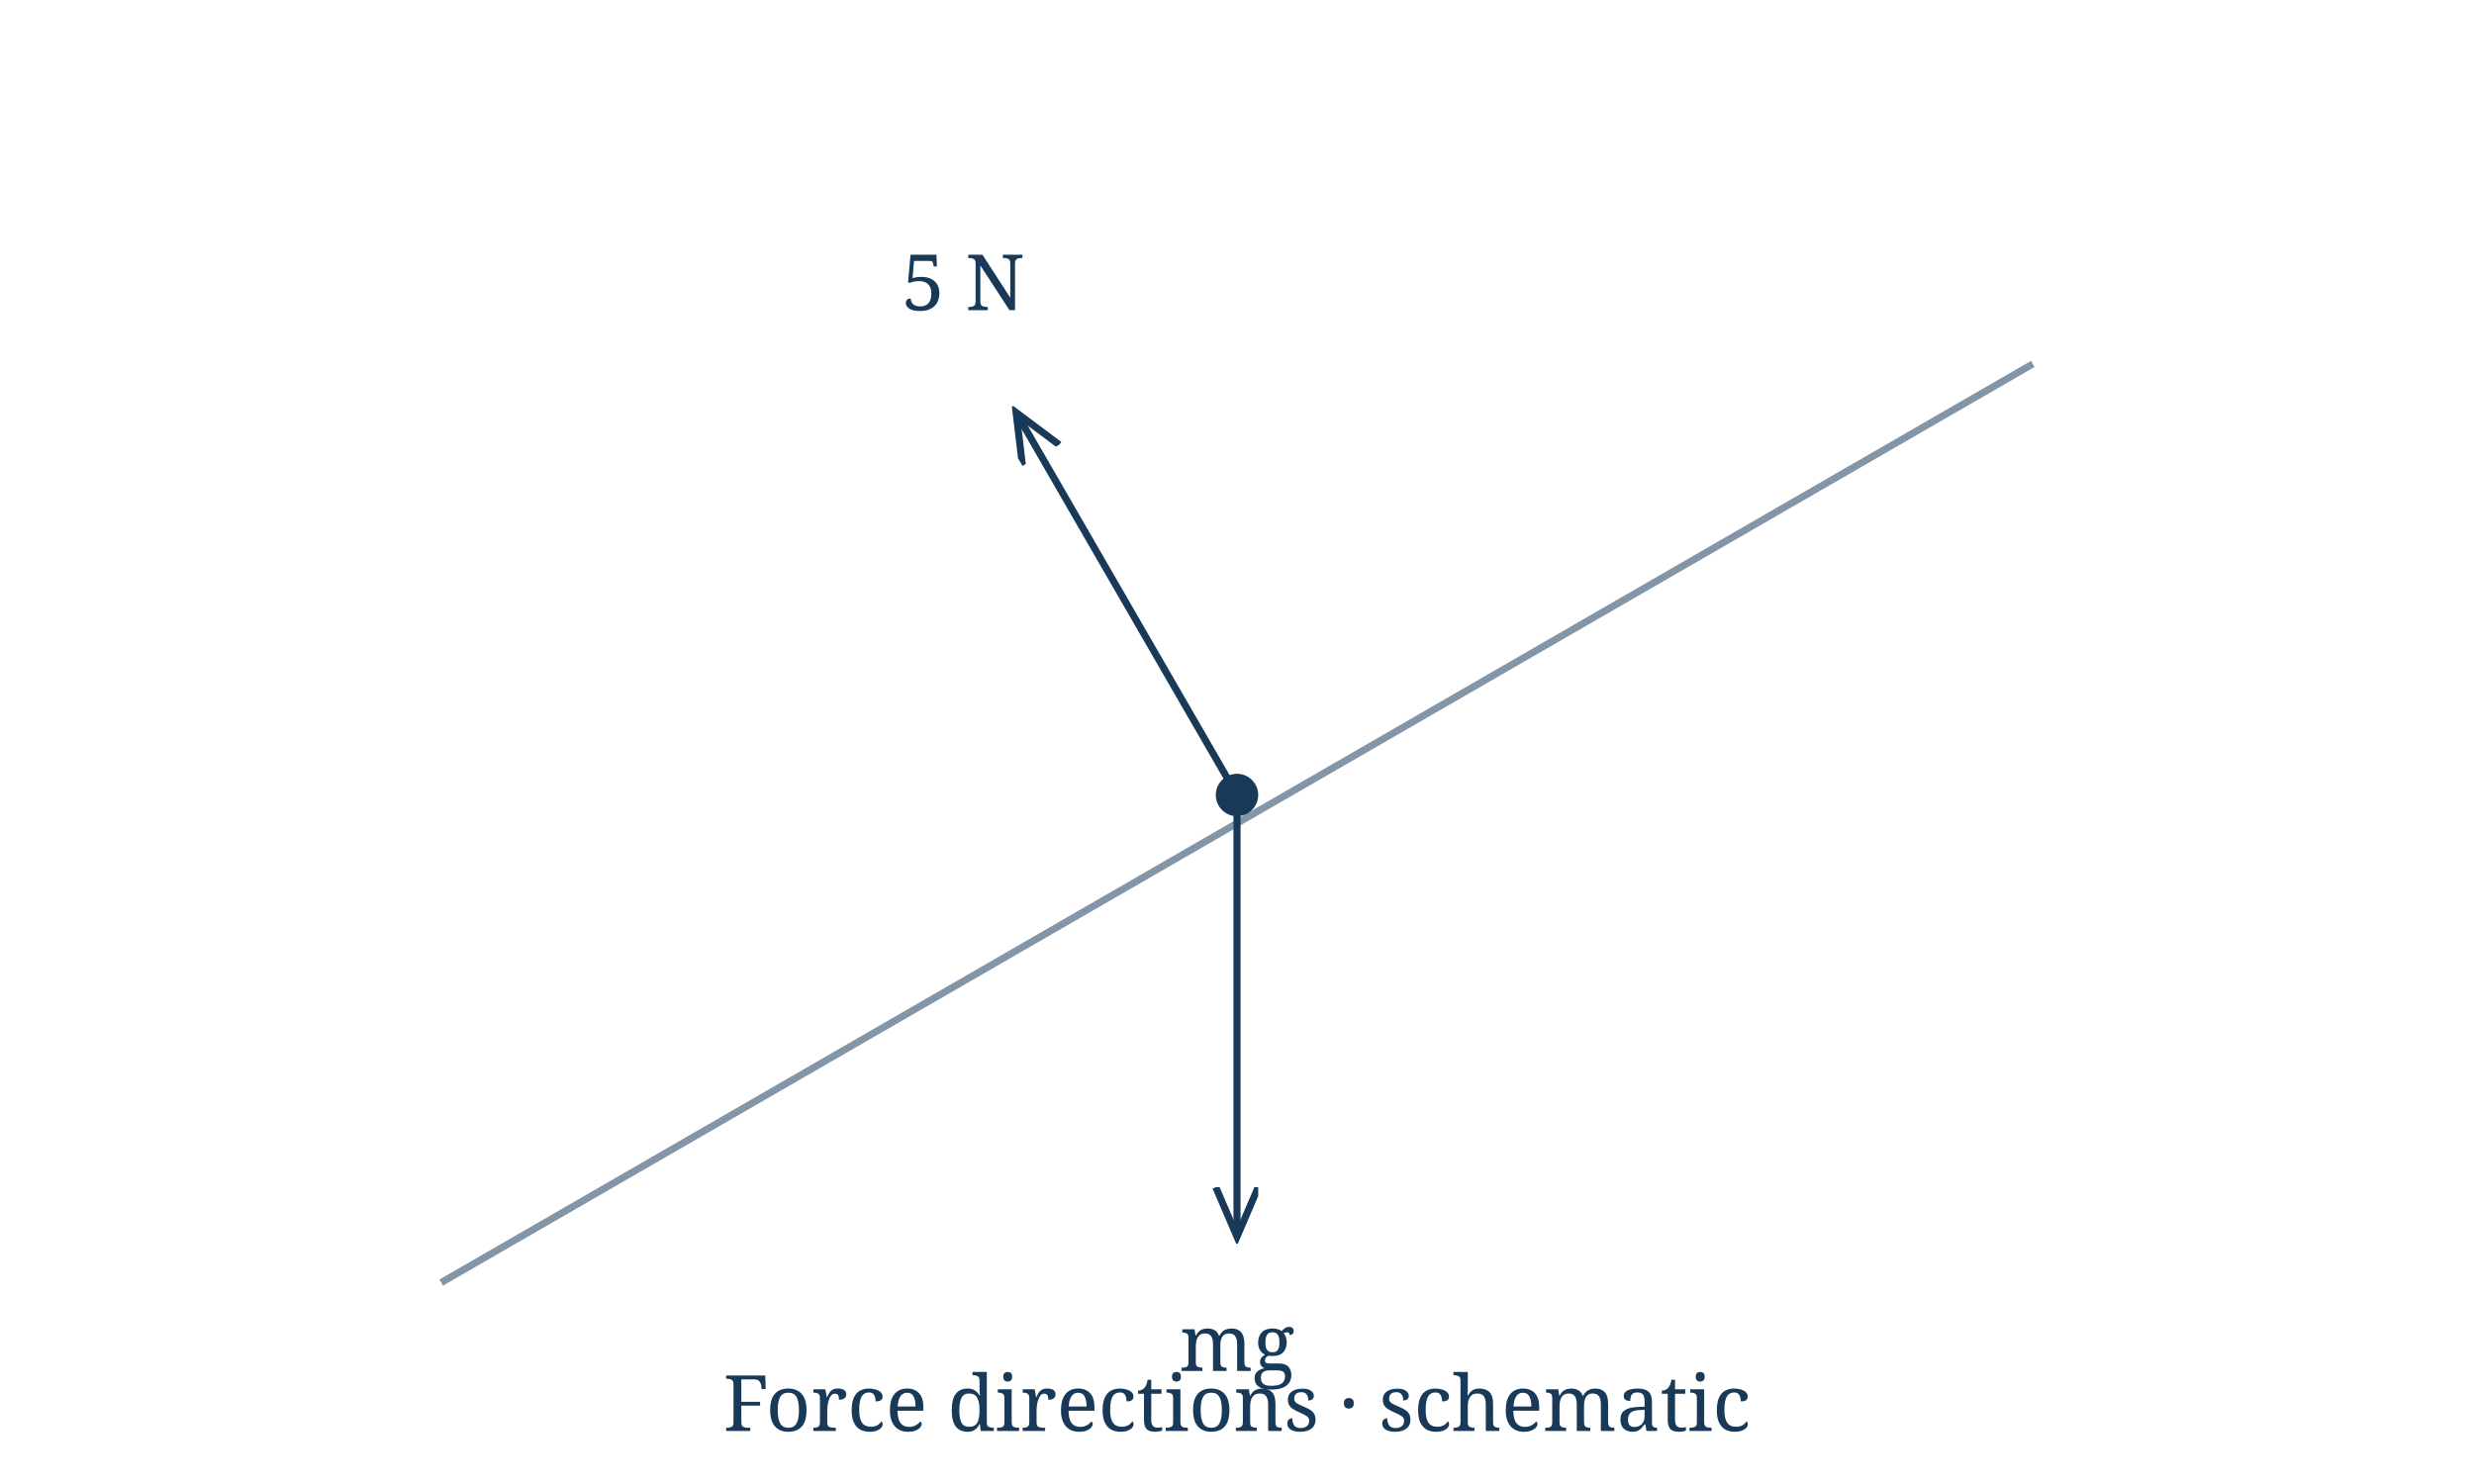
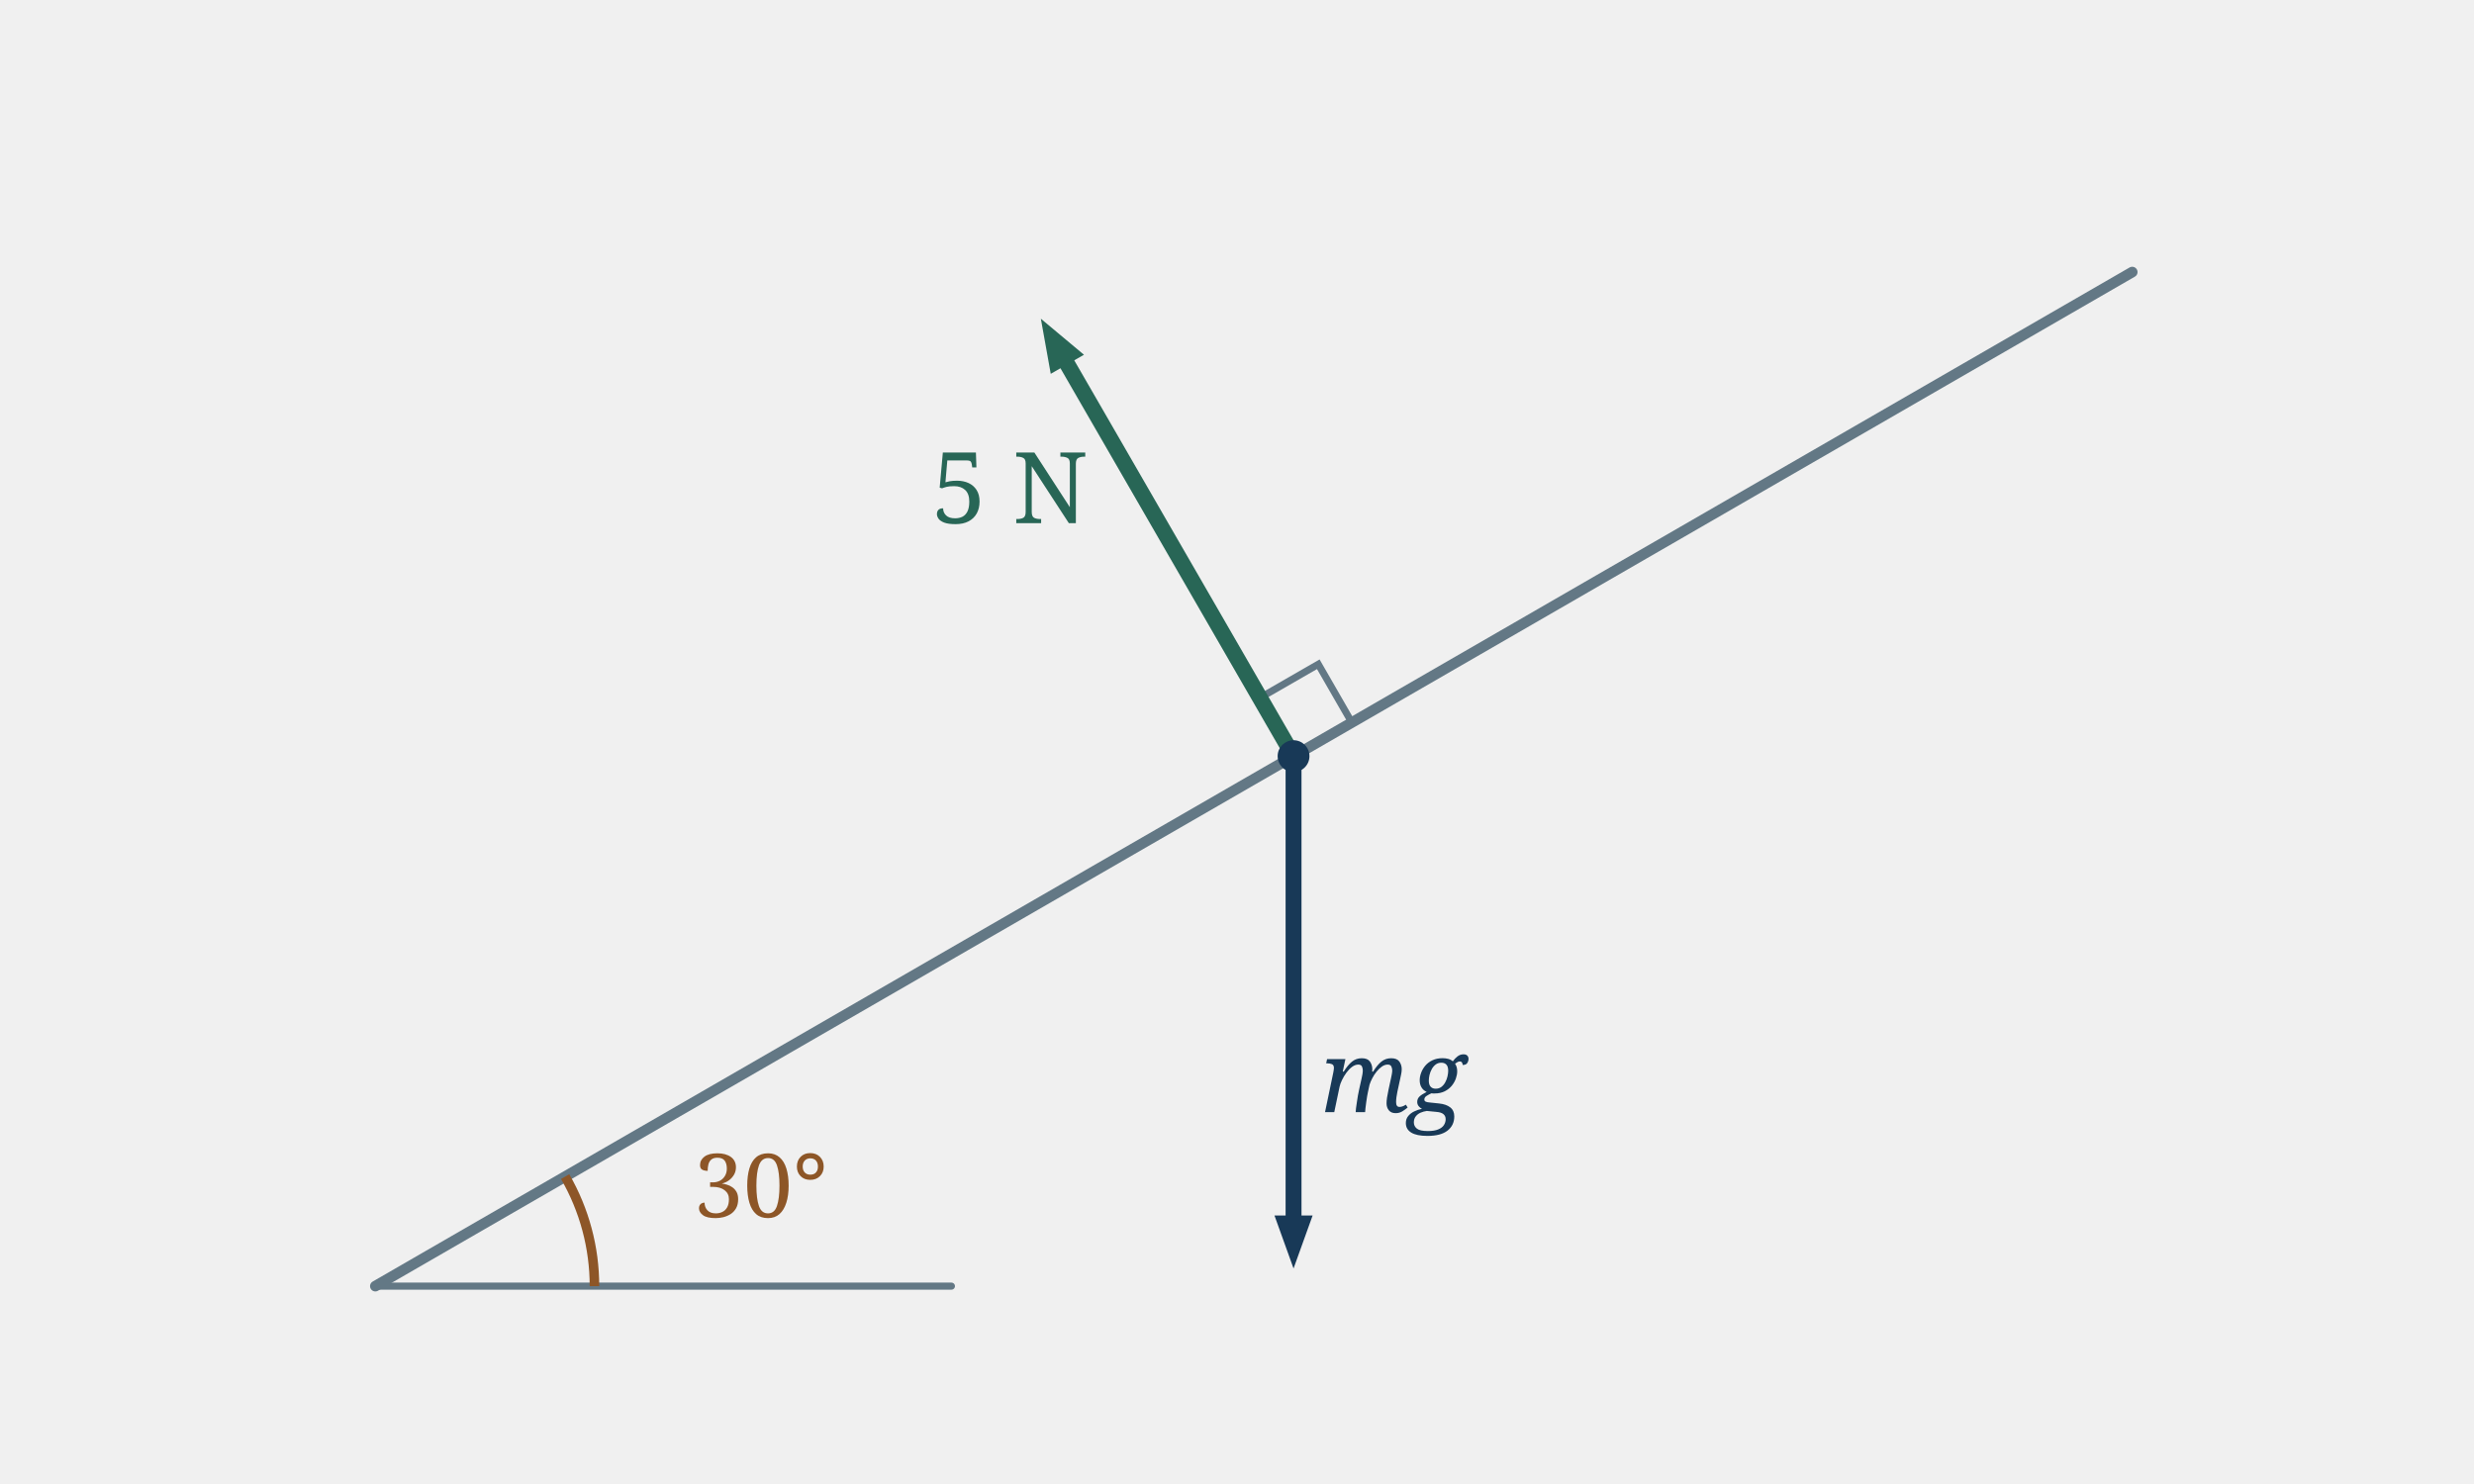
- <svg xmlns="http://www.w3.org/2000/svg" viewBox="0 0 700 420">
-   <defs>
-     <marker id="a" markerWidth="8" markerHeight="8" refX="7" refY="3" orient="auto">
-       <path d="M0 0L7 3L0 6" fill="none" stroke="#183957" />
-     </marker>
-   </defs>
-   <rect width="700" height="420" fill="white" />
-   <g font-family="Georgia,serif" font-size="22" fill="#183957" stroke-width="2">
-     <path d="M124.83 363.00L575.17 103.00" fill="none" stroke="#8296a8" />
-     <path d="M350.00 225.00L287.50 116.75" fill="none" stroke="#183957" marker-end="url(#a)" />
-     <text x="272.5" y="87.8" text-anchor="middle">5 N</text>
-     <path d="M350.00 225.00L350.00 350.00" fill="none" stroke="#183957" marker-end="url(#a)" />
-     <text x="350.0" y="388.0" text-anchor="middle">mg</text>
-     <circle cx="350" cy="225" r="6" fill="#183957" />
-     <text x="350.0" y="405.0" text-anchor="middle">Force directions · schematic</text>
-   </g>
+ <svg xmlns="http://www.w3.org/2000/svg" viewBox="0 0 700 420" role="img">
+   <path d="M106.2 364.0 L603.3 77.0" fill="none" stroke="#637885" stroke-width="3" stroke-linecap="round" />
+   <path d="M106.2 364.0 L269.2 364.0" fill="none" stroke="#637885" stroke-width="2" stroke-linecap="round" />
+   <path d="M168.2 364.0 A62 62 0 0 0 159.9 333.0" fill="none" stroke="#8d5627" stroke-width="2.7" />
+   <path d="M382.5 204.5 L373.0 188.0 L356.5 197.5" stroke="#637885" stroke-width="2" fill="none" />
+   <path d="M366.0 214.0 L302.0 103.1" fill="none" stroke="#286656" stroke-width="4.5" stroke-linecap="round" />
+   <path d="M294.5 90.2 L297.3 105.8 L306.7 100.4 Z" fill="#286656" />
+   <path d="M366.0 214.0 L366.0 344.0" fill="none" stroke="#183957" stroke-width="4.5" stroke-linecap="round" />
+   <path d="M366.0 359.0 L371.4 344.0 L360.6 344.0 Z" fill="#183957" />
+   <circle cx="366" cy="214" r="4.5" fill="#183957" />
+   <text x="215.3" y="334.8" text-anchor="middle" dominant-baseline="central" font-family="Georgia, serif" font-size="25" fill="#8d5627">30°</text>
+   <text x="285.7" y="137.2" text-anchor="middle" dominant-baseline="central" font-family="Georgia, serif" font-size="28" fill="#286656">5 N</text>
+   <text x="394.0" y="303.9" text-anchor="middle" dominant-baseline="central" font-family="Georgia, serif" font-size="28" fill="#183957">
+     <tspan font-style="italic">mg</tspan>
+   </text>
</svg>
